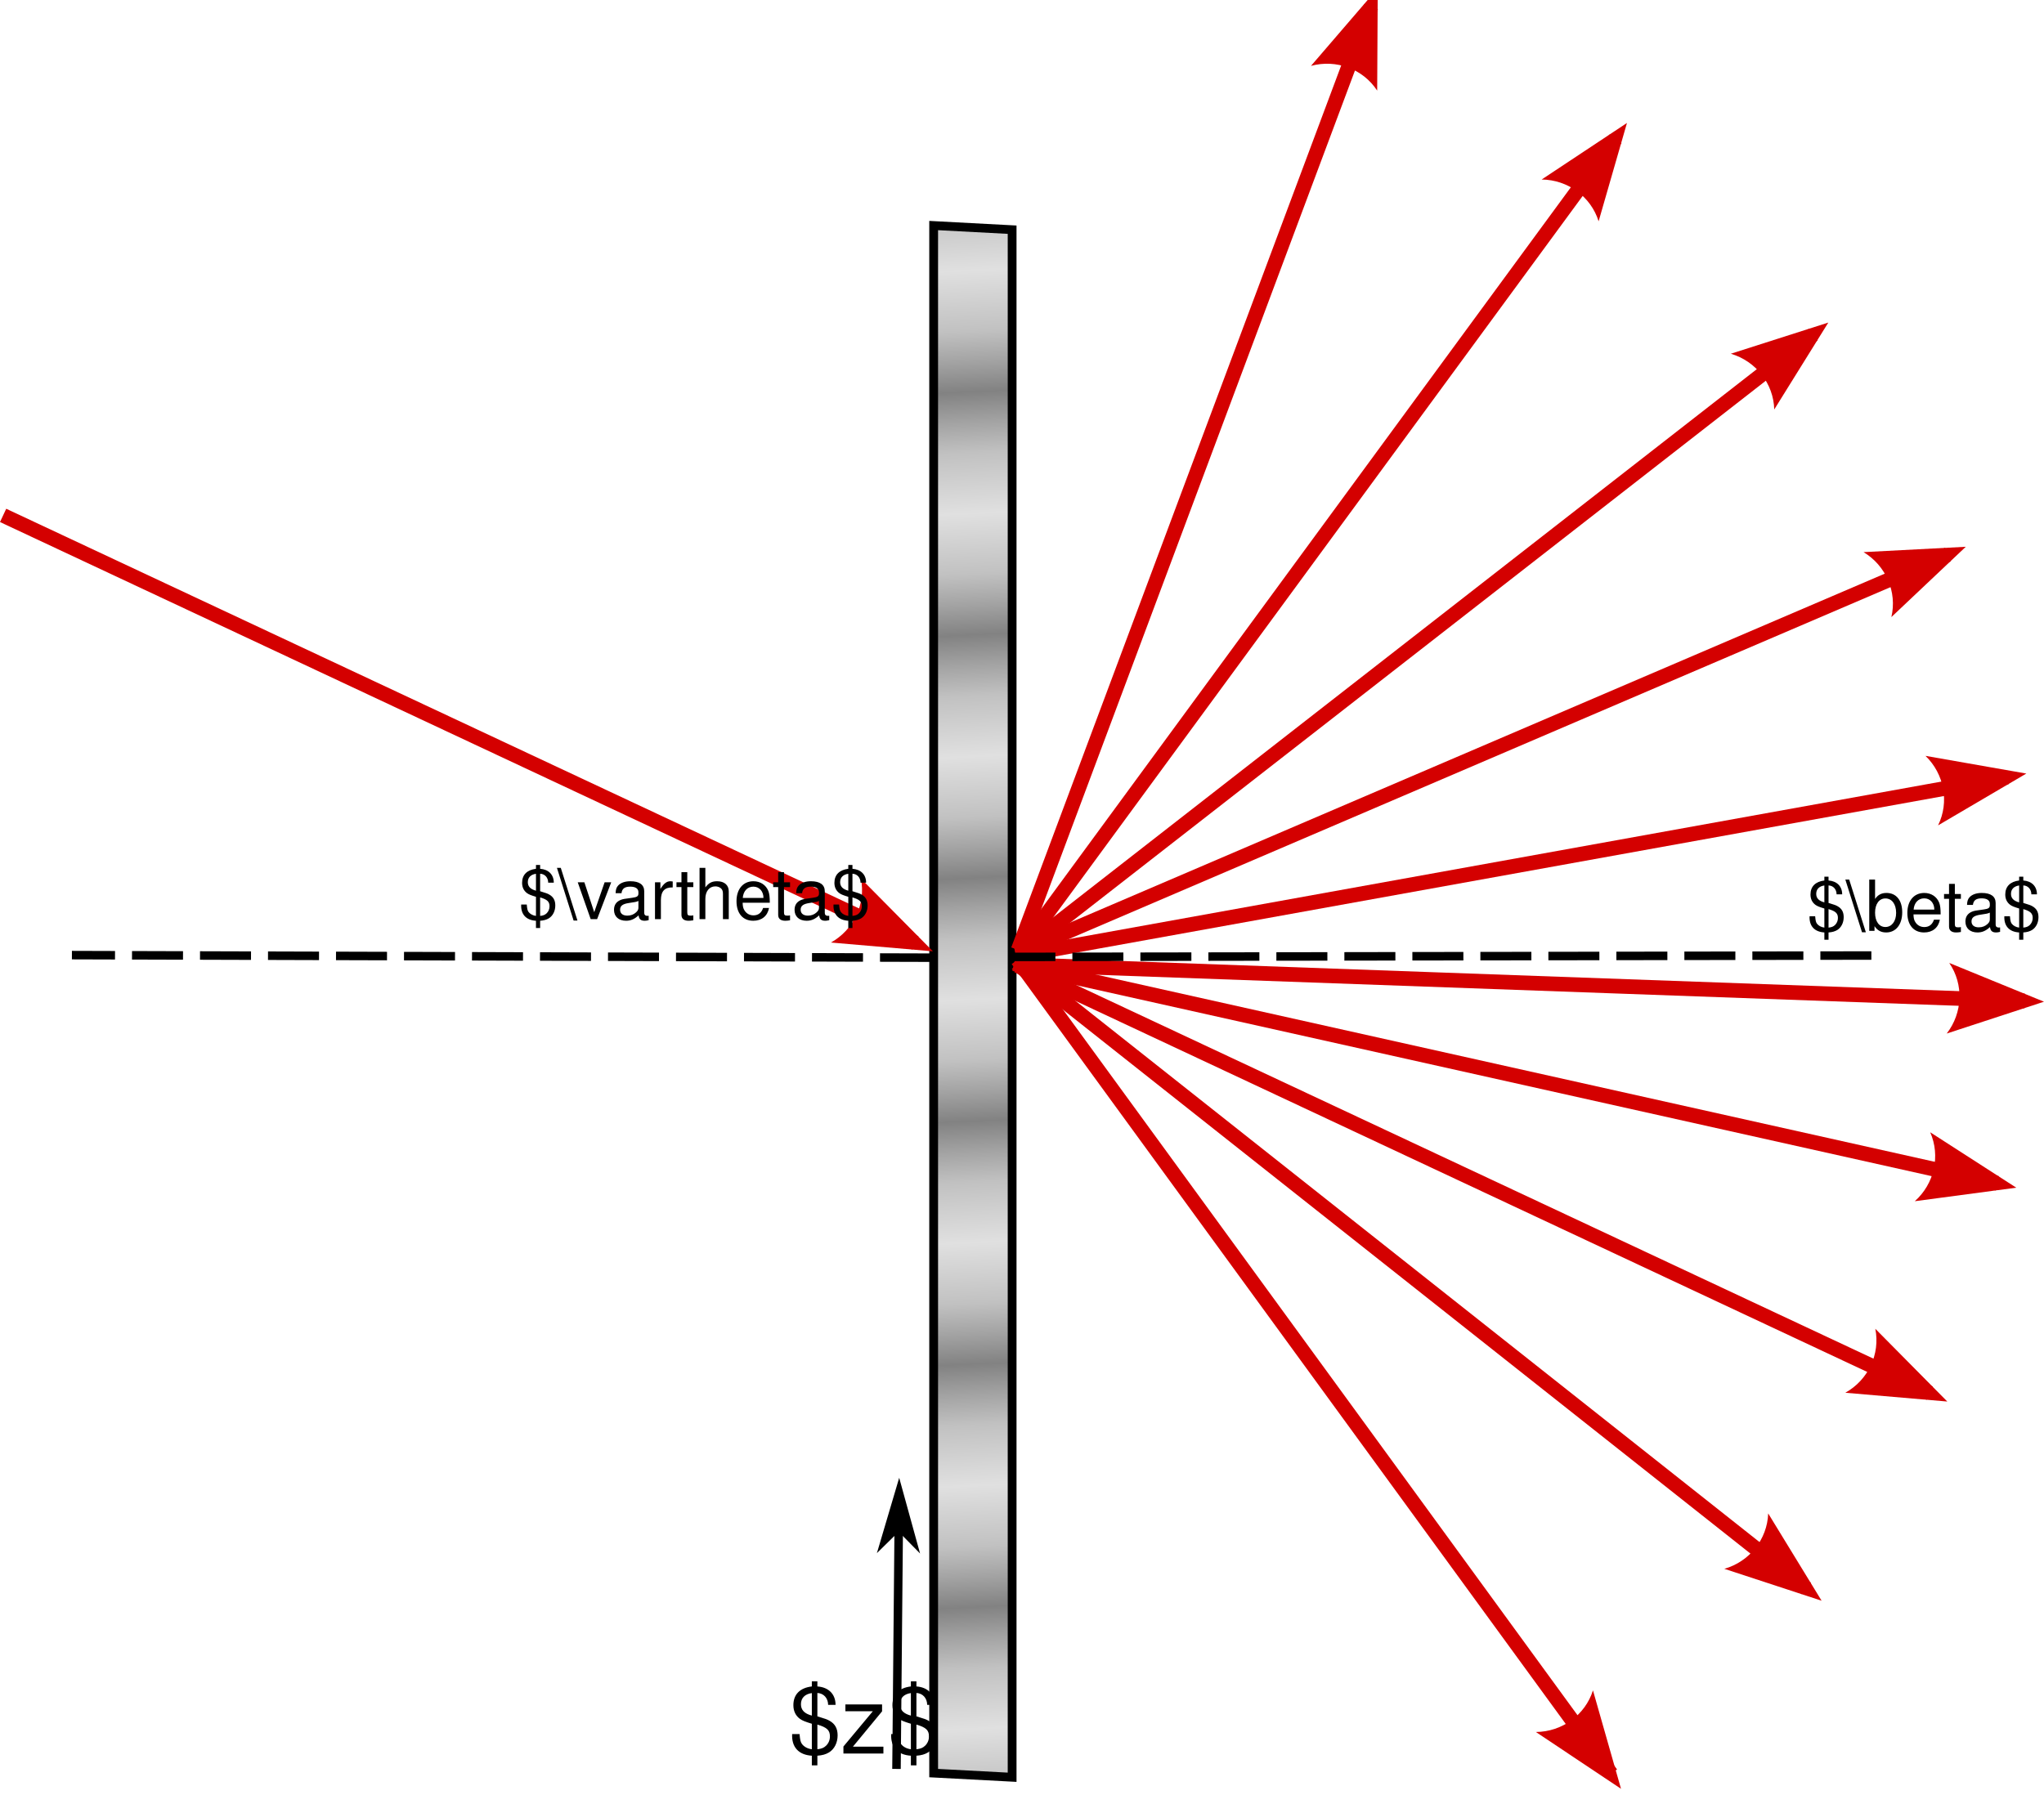
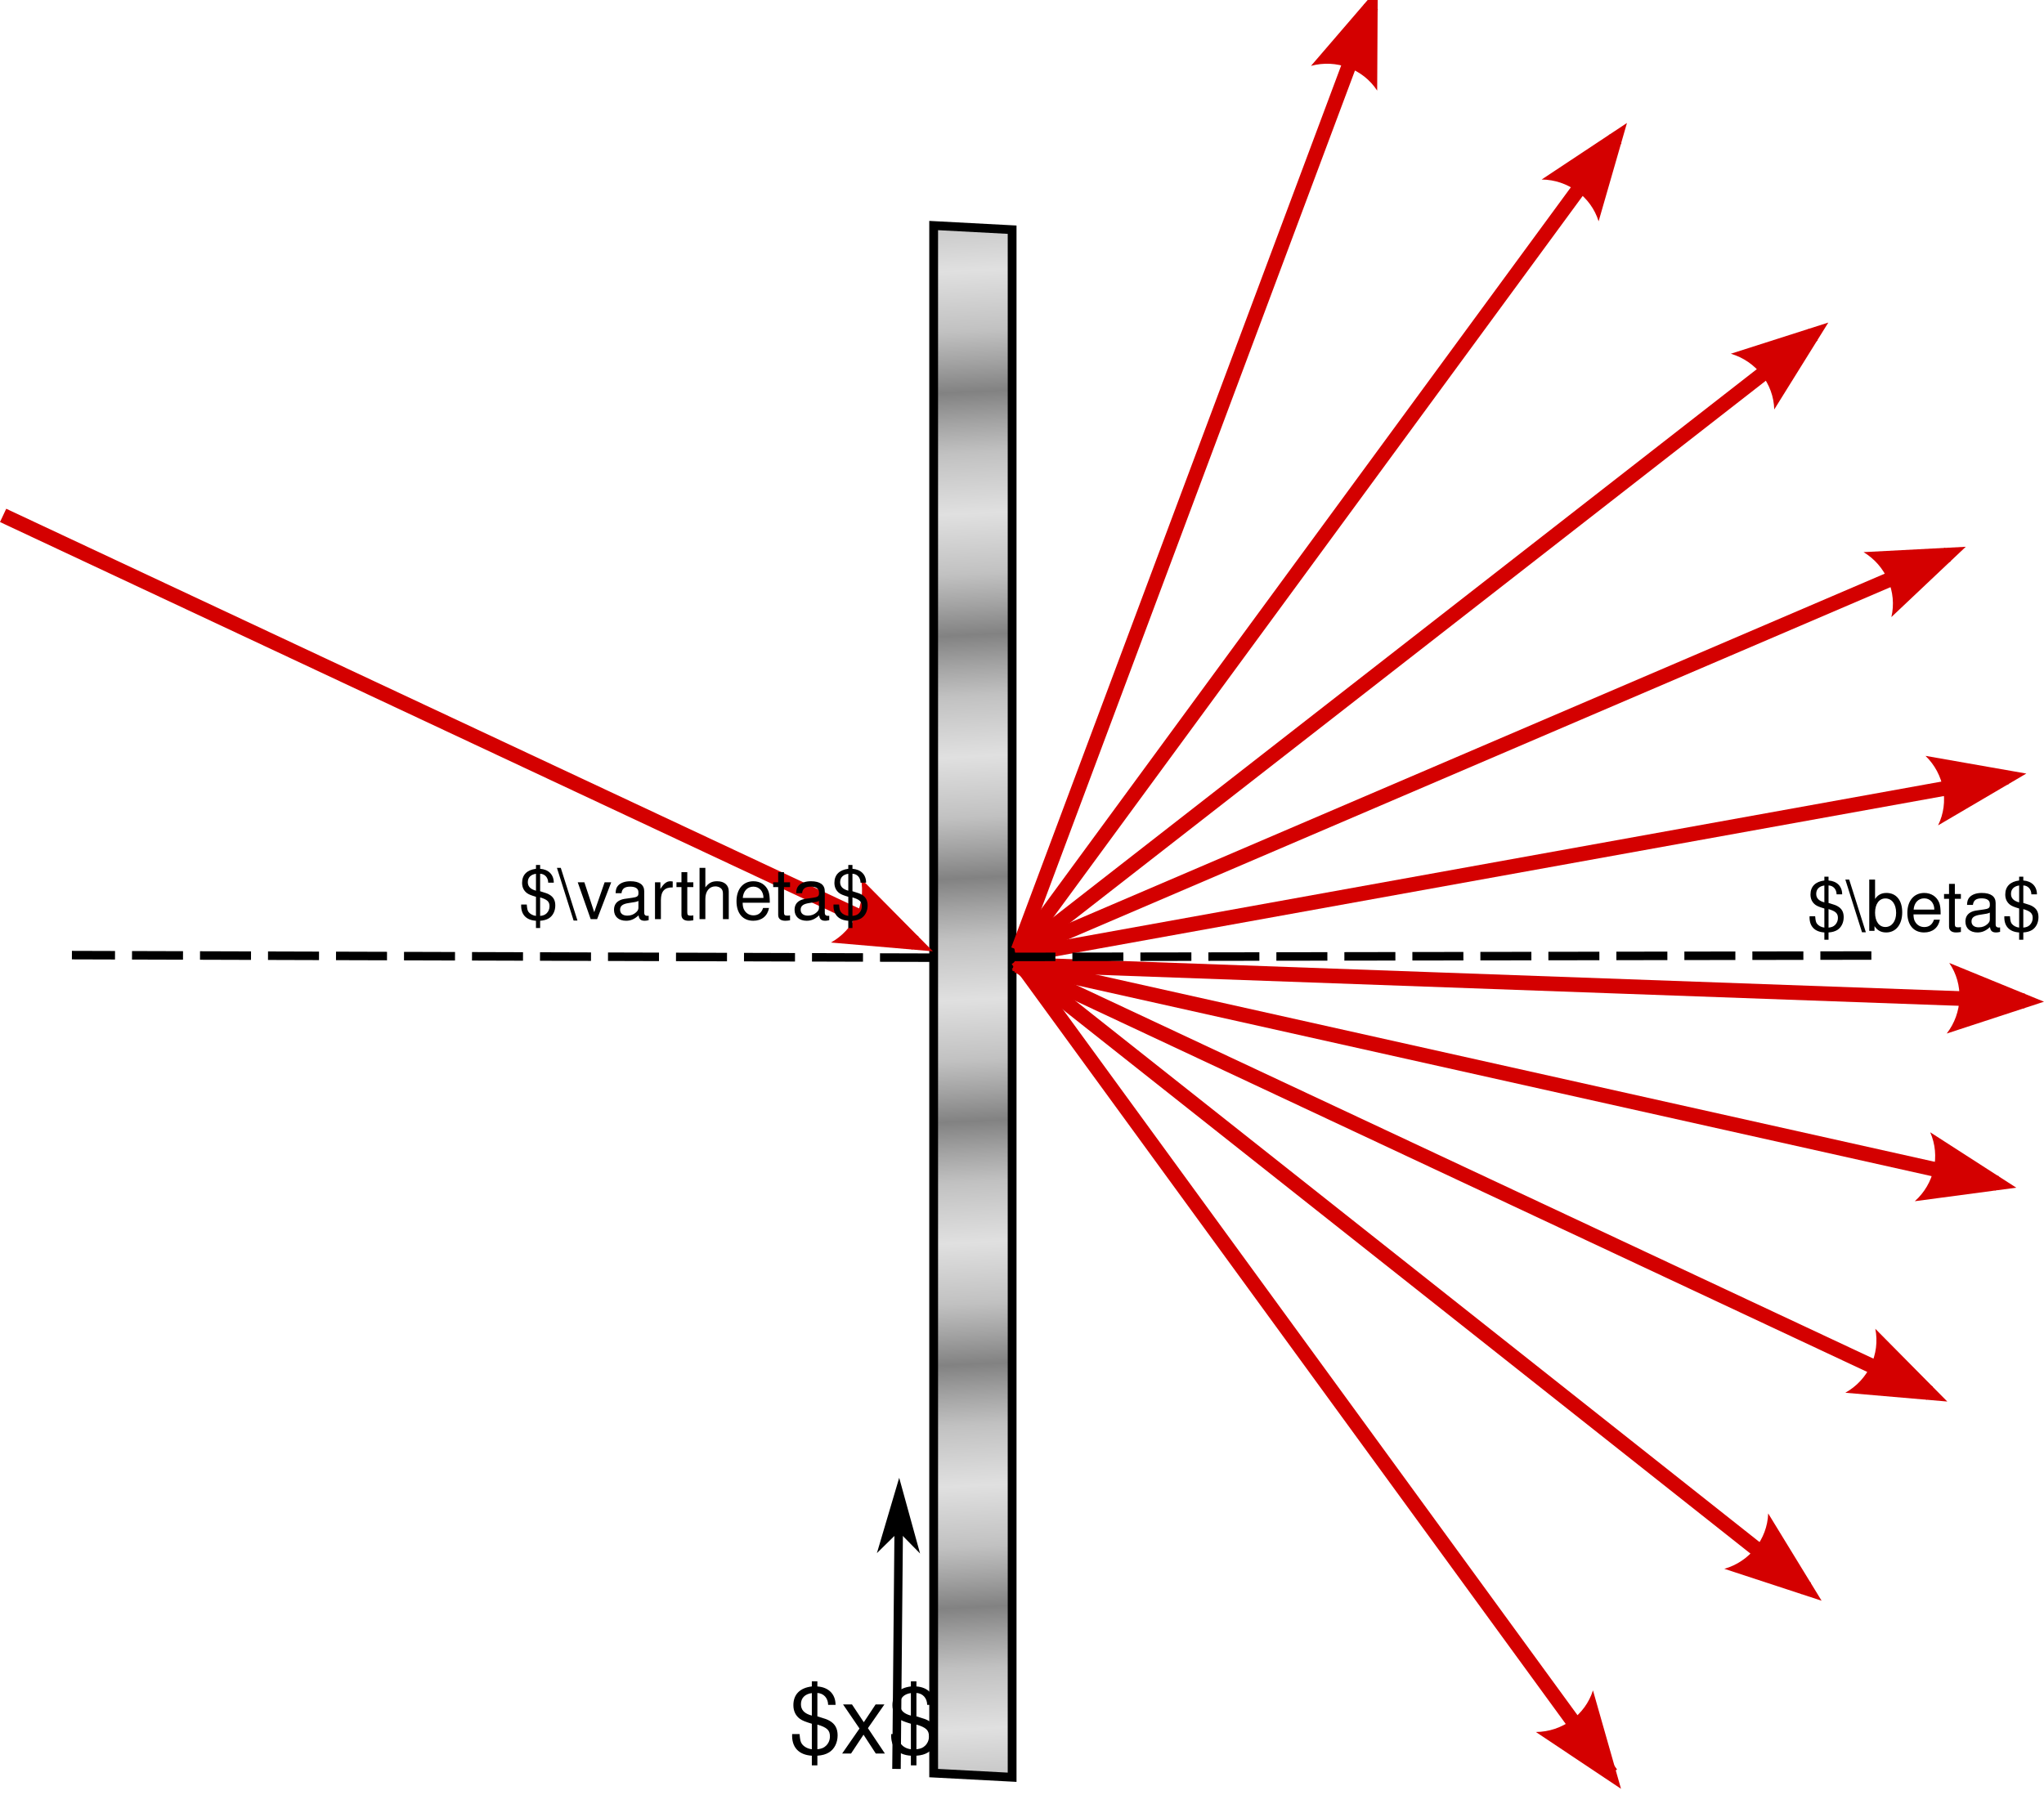
<svg xmlns="http://www.w3.org/2000/svg" xmlns:ns1="http://www.openswatchbook.org/uri/2009/osb" xmlns:xlink="http://www.w3.org/1999/xlink" width="697.376" height="612.459" id="svg2" version="1.1">
  <defs id="defs4">
    <linearGradient id="linearGradient3885">
      <stop id="stop3887" offset="0" style="stop-color:#828282;stop-opacity:1;" />
      <stop style="stop-color:#a3a3a3;stop-opacity:1;" offset="0.25" id="stop3893" />
      <stop style="stop-color:#c1c1c1;stop-opacity:1;" offset="0.5" id="stop3891" />
      <stop id="stop3889" offset="1" style="stop-color:#e0e0e0;stop-opacity:1;" />
    </linearGradient>
    <linearGradient id="linearGradient3875">
      <stop style="stop-color:#9c9c9c;stop-opacity:1;" offset="0" id="stop3877" />
      <stop style="stop-color:#e0e0e0;stop-opacity:1;" offset="1" id="stop3879" />
    </linearGradient>
    <linearGradient id="linearGradient7780" ns1:paint="solid">
      <stop style="stop-color:#afafaf;stop-opacity:1;" offset="0" id="stop7782" />
    </linearGradient>
    <marker orient="auto" refY="0" refX="0" id="Arrow1Mend" style="overflow:visible">
      <path id="path3883" d="M 0,0 5,-5 -12.5,0 5,5 0,0 z" style="fill-rule:evenodd;stroke:#000000;stroke-width:1pt" transform="matrix(-0.4,0,0,-0.4,-4,0)" />
    </marker>
    <marker orient="auto" refY="0" refX="0" id="Arrow1Mstart" style="overflow:visible">
      <path id="path3880" d="M 0,0 5,-5 -12.5,0 5,5 0,0 z" style="fill-rule:evenodd;stroke:#000000;stroke-width:1pt" transform="matrix(0.4,0,0,0.4,4,0)" />
    </marker>
    <marker orient="auto" refY="0" refX="0" id="Arrow1Sstart" style="overflow:visible">
      <path id="path3886" d="M 0,0 5,-5 -12.5,0 5,5 0,0 z" style="fill-rule:evenodd;stroke:#000000;stroke-width:1pt" transform="matrix(0.2,0,0,0.2,1.2,0)" />
    </marker>
    <marker orient="auto" refY="0" refX="0" id="Arrow2Mend" style="overflow:visible">
      <path id="path3999" style="fill-rule:evenodd;stroke-width:0.625;stroke-linejoin:round" d="M 8.719,4.034 -2.207,0.016 8.719,-4.002 c -1.745,2.372 -1.735,5.617 -6e-7,8.035 z" transform="scale(-0.6,-0.6)" />
    </marker>
    <marker orient="auto" refY="0" refX="0" id="Arrow1Mstart-3" style="overflow:visible">
      <path id="path3880-6" d="M 0,0 5,-5 -12.5,0 5,5 0,0 z" style="fill-rule:evenodd;stroke:#000000;stroke-width:1pt" transform="matrix(0.4,0,0,0.4,4,0)" />
    </marker>
    <marker orient="auto" refY="0" refX="0" id="Arrow1Mend-7" style="overflow:visible">
      <path id="path3883-5" d="M 0,0 5,-5 -12.5,0 5,5 0,0 z" style="fill-rule:evenodd;stroke:#000000;stroke-width:1pt" transform="matrix(-0.4,0,0,-0.4,-4,0)" />
    </marker>
    <marker orient="auto" refY="0" refX="0" id="Arrow2Mend-3" style="overflow:visible">
      <path id="path3999-6" style="fill-rule:evenodd;stroke-width:0.625;stroke-linejoin:round" d="M 8.719,4.034 -2.207,0.016 8.719,-4.002 c -1.745,2.372 -1.735,5.617 -6e-7,8.035 z" transform="scale(-0.6,-0.6)" />
    </marker>
    <marker orient="auto" refY="0" refX="0" id="Arrow2Mend-35" style="overflow:visible">
      <path id="path3999-62" style="fill-rule:evenodd;stroke-width:0.625;stroke-linejoin:round" d="M 8.719,4.034 -2.207,0.016 8.719,-4.002 c -1.745,2.372 -1.735,5.617 -6e-7,8.035 z" transform="scale(-0.6,-0.6)" />
    </marker>
    <linearGradient xlink:href="#linearGradient3885" id="linearGradient3883" x1="102.98" y1="497.772" x2="103.556" y2="539.09" gradientUnits="userSpaceOnUse" spreadMethod="reflect" gradientTransform="matrix(0.1410266,0,0,1.00371,4.228701,-2.228998)" />
    <marker orient="auto" refY="0" refX="0" id="Arrow2Mend-2" style="overflow:visible">
      <path id="path3999-7" style="fill-rule:evenodd;stroke-width:0.625;stroke-linejoin:round" d="M 8.719,4.034 -2.207,0.016 8.719,-4.002 c -1.745,2.372 -1.735,5.617 -6e-7,8.035 z" transform="scale(-0.6,-0.6)" />
    </marker>
  </defs>
  <g id="layer1" transform="translate(313.4722,-198.7754)">
    <rect style="fill:url(#linearGradient3883);fill-opacity:1;stroke:#000000;stroke-width:3.002;stroke-miterlimit:4;stroke-opacity:1;stroke-dasharray:none" id="rect3099-2" width="26.807" height="528.132" x="5.083" y="275.474" transform="matrix(0.9986019,0.05286114,0,1,0,0)" />
    <g id="g3897" transform="matrix(1,0,0,-1,-99.04585,1154.446)" style="fill:#d40000">
      <g transform="translate(-491.3014,20.92314)" style="fill:#d40000" id="g4412-7">
        <g id="g7794" style="fill:#d40000">
          <path d="m 560.377,613.092 34.795,-2.998 -24.563,24.826 c 1.721,-8.666 -2.439,-17.469 -10.232,-21.827 z" style="fill:#d40000;fill-rule:evenodd;stroke-width:0.625;stroke-linejoin:round" id="path4418-8" />
          <path style="font-size:medium;font-style:normal;font-variant:normal;font-weight:normal;font-stretch:normal;text-indent:0;text-align:start;text-decoration:none;line-height:normal;letter-spacing:normal;word-spacing:normal;text-transform:none;direction:ltr;block-progression:tb;writing-mode:lr-tb;text-anchor:start;baseline-shift:baseline;color:#000000;fill:#d40000;fill-opacity:1;fill-rule:nonzero;stroke:none;stroke-width:5;marker:none;visibility:visible;display:inline;overflow:visible;enable-background:accumulate;font-family:Sans;-inkscape-font-specification:Sans" d="M 588.125,610.688 276.875,756.594 279,761.125 590.25,615.219 588.125,610.688 z" id="path3964-8" />
        </g>
      </g>
    </g>
    <path style="fill:none;stroke:#000000;stroke-width:2.9;stroke-linecap:butt;stroke-linejoin:miter;stroke-miterlimit:4;stroke-opacity:1;stroke-dasharray:none;marker-end:url(#Arrow1Mend-7)" d="m -7.607,802.452 0.87,-93.638" id="path3019-5" />
    <text xml:space="preserve" style="font-size:56px;font-style:normal;font-variant:normal;font-weight:normal;font-stretch:normal;line-height:125%;letter-spacing:0px;word-spacing:0px;fill:#000000;fill-opacity:1;stroke:none;font-family:Nimbus Sans L;-inkscape-font-specification:Sans" x="-44.49" y="797.208" id="text3015">
-       <tspan id="tspan3017" x="-44.49" y="797.208" style="font-size:32px">$z$</tspan>
+       <tspan id="tspan3017" x="-44.49" y="797.208" style="font-size:32px">$x$</tspan>
    </text>
    <text xml:space="preserve" style="font-size:56px;font-style:normal;font-variant:normal;font-weight:normal;font-stretch:normal;line-height:125%;letter-spacing:0px;word-spacing:0px;fill:#000000;fill-opacity:1;stroke:none;font-family:Nimbus Sans L;-inkscape-font-specification:Sans" x="-136.61" y="512.453" id="text4073-2">
      <tspan id="tspan4075-7" x="-136.61" y="512.453" style="font-size:24px">$\vartheta$</tspan>
    </text>
    <g id="g3897-3" transform="matrix(1,0,0,-1,247.0456,1308.091)" style="fill:#d40000">
      <g transform="translate(-491.3014,20.92314)" style="fill:#d40000" id="g4412-7-6">
        <g id="g7794-7" style="fill:#d40000">
          <path d="m 560.377,613.092 34.795,-2.998 -24.563,24.826 c 1.721,-8.666 -2.439,-17.469 -10.232,-21.827 z" style="fill:#d40000;fill-rule:evenodd;stroke-width:0.625;stroke-linejoin:round" id="path4418-8-5" />
          <path style="font-size:medium;font-style:normal;font-variant:normal;font-weight:normal;font-stretch:normal;text-indent:0;text-align:start;text-decoration:none;line-height:normal;letter-spacing:normal;word-spacing:normal;text-transform:none;direction:ltr;block-progression:tb;writing-mode:lr-tb;text-anchor:start;baseline-shift:baseline;color:#000000;fill:#d40000;fill-opacity:1;fill-rule:nonzero;stroke:none;stroke-width:5;marker:none;visibility:visible;display:inline;overflow:visible;enable-background:accumulate;font-family:Sans;-inkscape-font-specification:Sans" d="M 588.125,610.688 276.875,756.594 279,761.125 590.25,615.219 588.125,610.688 z" id="path3964-8-3" />
        </g>
      </g>
    </g>
    <g id="g3897-3-5" transform="matrix(0.9750998,-0.2217664,0.2217664,0.9750998,69.09323,-283.4138)" style="fill:#d40000">
      <g transform="translate(-491.3014,20.92314)" style="fill:#d40000" id="g4412-7-6-6">
        <g id="g7794-7-2" style="fill:#d40000">
          <path d="m 560.377,613.092 34.795,-2.998 -24.563,24.826 c 1.721,-8.666 -2.439,-17.469 -10.232,-21.827 z" style="fill:#d40000;fill-rule:evenodd;stroke-width:0.625;stroke-linejoin:round" id="path4418-8-5-9" />
          <path style="font-size:medium;font-style:normal;font-variant:normal;font-weight:normal;font-stretch:normal;text-indent:0;text-align:start;text-decoration:none;line-height:normal;letter-spacing:normal;word-spacing:normal;text-transform:none;direction:ltr;block-progression:tb;writing-mode:lr-tb;text-anchor:start;baseline-shift:baseline;color:#000000;fill:#d40000;fill-opacity:1;fill-rule:nonzero;stroke:none;stroke-width:5;marker:none;visibility:visible;display:inline;overflow:visible;enable-background:accumulate;font-family:Sans;-inkscape-font-specification:Sans" d="M 588.125,610.688 276.875,756.594 279,761.125 590.25,615.219 588.125,610.688 z" id="path3964-8-3-1" />
        </g>
      </g>
    </g>
    <path style="fill:none;stroke:#000000;stroke-width:2.9;stroke-linecap:butt;stroke-linejoin:miter;stroke-miterlimit:4;stroke-opacity:1;stroke-dasharray:17.4, 5.8;stroke-dashoffset:0;marker-end:none" d="M 4.167,525.597 -288.938,524.727" id="path3019-5-9" />
    <g id="g3897-3-5-6" transform="matrix(0.9664599,0.2568175,-0.2568175,0.9664599,439.5458,-173.7638)" style="fill:#d40000">
      <g transform="translate(-491.3014,20.92314)" style="fill:#d40000" id="g4412-7-6-6-2">
        <g id="g7794-7-2-9" style="fill:#d40000">
          <path d="m 560.377,613.092 34.795,-2.998 -24.563,24.826 c 1.721,-8.666 -2.439,-17.469 -10.232,-21.827 z" style="fill:#d40000;fill-rule:evenodd;stroke-width:0.625;stroke-linejoin:round" id="path4418-8-5-9-1" />
          <path style="font-size:medium;font-style:normal;font-variant:normal;font-weight:normal;font-stretch:normal;text-indent:0;text-align:start;text-decoration:none;line-height:normal;letter-spacing:normal;word-spacing:normal;text-transform:none;direction:ltr;block-progression:tb;writing-mode:lr-tb;text-anchor:start;baseline-shift:baseline;color:#000000;fill:#d40000;fill-opacity:1;fill-rule:nonzero;stroke:none;stroke-width:5;marker:none;visibility:visible;display:inline;overflow:visible;enable-background:accumulate;font-family:Sans;-inkscape-font-specification:Sans" d="M 588.125,610.688 276.875,756.594 279,761.125 590.25,615.219 588.125,610.688 z" id="path3964-8-3-1-2" />
        </g>
      </g>
    </g>
    <g id="g3897-3-7" transform="matrix(0.9734131,0.2290564,0.2290564,-0.9734131,62.37904,1335.498)" style="fill:#d40000">
      <g transform="translate(-491.3014,20.92314)" style="fill:#d40000" id="g4412-7-6-0">
        <g id="g7794-7-9" style="fill:#d40000">
          <path d="m 560.377,613.092 34.795,-2.998 -24.563,24.826 c 1.721,-8.666 -2.439,-17.469 -10.232,-21.827 z" style="fill:#d40000;fill-rule:evenodd;stroke-width:0.625;stroke-linejoin:round" id="path4418-8-5-3" />
          <path style="font-size:medium;font-style:normal;font-variant:normal;font-weight:normal;font-stretch:normal;text-indent:0;text-align:start;text-decoration:none;line-height:normal;letter-spacing:normal;word-spacing:normal;text-transform:none;direction:ltr;block-progression:tb;writing-mode:lr-tb;text-anchor:start;baseline-shift:baseline;color:#000000;fill:#d40000;fill-opacity:1;fill-rule:nonzero;stroke:none;stroke-width:5;marker:none;visibility:visible;display:inline;overflow:visible;enable-background:accumulate;font-family:Sans;-inkscape-font-specification:Sans" d="M 588.125,610.688 276.875,756.594 279,761.125 590.25,615.219 588.125,610.688 z" id="path3964-8-3-6" />
        </g>
      </g>
    </g>
    <g id="g3897-3-7-0" transform="matrix(0.876357,0.481662,0.481662,-0.876357,-155.3762,1312.2)" style="fill:#d40000">
      <g transform="translate(-491.3014,20.92314)" style="fill:#d40000" id="g4412-7-6-0-6">
        <g id="g7794-7-9-2" style="fill:#d40000">
          <path d="m 560.377,613.092 34.795,-2.998 -24.563,24.826 c 1.721,-8.666 -2.439,-17.469 -10.232,-21.827 z" style="fill:#d40000;fill-rule:evenodd;stroke-width:0.625;stroke-linejoin:round" id="path4418-8-5-3-6" />
          <path style="font-size:medium;font-style:normal;font-variant:normal;font-weight:normal;font-stretch:normal;text-indent:0;text-align:start;text-decoration:none;line-height:normal;letter-spacing:normal;word-spacing:normal;text-transform:none;direction:ltr;block-progression:tb;writing-mode:lr-tb;text-anchor:start;baseline-shift:baseline;color:#000000;fill:#d40000;fill-opacity:1;fill-rule:nonzero;stroke:none;stroke-width:5;marker:none;visibility:visible;display:inline;overflow:visible;enable-background:accumulate;font-family:Sans;-inkscape-font-specification:Sans" d="m 588.668,610.709 -311.25,145.906 2.125,4.531 311.25,-145.906 -2.125,-4.531 z" id="path3964-8-3-6-1" />
        </g>
      </g>
    </g>
    <g id="g3897-3-8" transform="matrix(0.9201486,-0.3915693,-0.3915693,-0.9201486,535.4145,1161.927)" style="fill:#d40000">
      <g transform="translate(-491.3014,20.92314)" style="fill:#d40000" id="g4412-7-6-7">
        <g id="g7794-7-92" style="fill:#d40000">
          <path d="m 560.377,613.092 34.795,-2.998 -24.563,24.826 c 1.721,-8.666 -2.439,-17.469 -10.232,-21.827 z" style="fill:#d40000;fill-rule:evenodd;stroke-width:0.625;stroke-linejoin:round" id="path4418-8-5-0" />
          <path style="font-size:medium;font-style:normal;font-variant:normal;font-weight:normal;font-stretch:normal;text-indent:0;text-align:start;text-decoration:none;line-height:normal;letter-spacing:normal;word-spacing:normal;text-transform:none;direction:ltr;block-progression:tb;writing-mode:lr-tb;text-anchor:start;baseline-shift:baseline;color:#000000;fill:#d40000;fill-opacity:1;fill-rule:nonzero;stroke:none;stroke-width:5;marker:none;visibility:visible;display:inline;overflow:visible;enable-background:accumulate;font-family:Sans;-inkscape-font-specification:Sans" d="M 588.125,610.688 276.875,756.594 279,761.125 590.25,615.219 588.125,610.688 z" id="path3964-8-3-2" />
        </g>
      </g>
    </g>
    <g id="g3897-3-8-3" transform="matrix(0.9761907,-0.2169143,-0.2169143,-0.9761907,409.9196,1242.613)" style="fill:#d40000">
      <g transform="translate(-491.3014,20.92314)" style="fill:#d40000" id="g4412-7-6-7-7">
        <g id="g7794-7-92-5" style="fill:#d40000">
          <path d="m 560.377,613.092 34.795,-2.998 -24.563,24.826 c 1.721,-8.666 -2.439,-17.469 -10.232,-21.827 z" style="fill:#d40000;fill-rule:evenodd;stroke-width:0.625;stroke-linejoin:round" id="path4418-8-5-0-9" />
          <path style="font-size:medium;font-style:normal;font-variant:normal;font-weight:normal;font-stretch:normal;text-indent:0;text-align:start;text-decoration:none;line-height:normal;letter-spacing:normal;word-spacing:normal;text-transform:none;direction:ltr;block-progression:tb;writing-mode:lr-tb;text-anchor:start;baseline-shift:baseline;color:#000000;fill:#d40000;fill-opacity:1;fill-rule:nonzero;stroke:none;stroke-width:5;marker:none;visibility:visible;display:inline;overflow:visible;enable-background:accumulate;font-family:Sans;-inkscape-font-specification:Sans" d="M 588.125,610.688 276.875,756.594 279,761.125 590.25,615.219 588.125,610.688 z" id="path3964-8-3-2-2" />
        </g>
      </g>
    </g>
    <g id="g3897-3-5-6-2" transform="matrix(0.9994355,0.03359551,-0.03359551,0.9994355,274.6033,-248.7776)" style="fill:#d40000">
      <g transform="translate(-491.3014,20.92314)" style="fill:#d40000" id="g4412-7-6-6-2-8">
        <g id="g7794-7-2-9-9" style="fill:#d40000">
          <path d="m 560.377,613.092 34.795,-2.998 -24.563,24.826 c 1.721,-8.666 -2.439,-17.469 -10.232,-21.827 z" style="fill:#d40000;fill-rule:evenodd;stroke-width:0.625;stroke-linejoin:round" id="path4418-8-5-9-1-7" />
          <path style="font-size:medium;font-style:normal;font-variant:normal;font-weight:normal;font-stretch:normal;text-indent:0;text-align:start;text-decoration:none;line-height:normal;letter-spacing:normal;word-spacing:normal;text-transform:none;direction:ltr;block-progression:tb;writing-mode:lr-tb;text-anchor:start;baseline-shift:baseline;color:#000000;fill:#d40000;fill-opacity:1;fill-rule:nonzero;stroke:none;stroke-width:5;marker:none;visibility:visible;display:inline;overflow:visible;enable-background:accumulate;font-family:Sans;-inkscape-font-specification:Sans" d="M 588.125,610.688 276.875,756.594 279,761.125 590.25,615.219 588.125,610.688 z" id="path3964-8-3-1-2-3" />
        </g>
      </g>
    </g>
    <g id="g3897-3-5-61" transform="matrix(0.8778346,-0.4789639,0.4789639,0.8778346,-151.7959,-263.439)" style="fill:#d40000">
      <g transform="translate(-491.3014,20.92314)" style="fill:#d40000" id="g4412-7-6-6-29">
        <g id="g7794-7-2-3" style="fill:#d40000">
          <path d="m 560.377,613.092 34.795,-2.998 -24.563,24.826 c 1.721,-8.666 -2.439,-17.469 -10.232,-21.827 z" style="fill:#d40000;fill-rule:evenodd;stroke-width:0.625;stroke-linejoin:round" id="path4418-8-5-9-19" />
          <path style="font-size:medium;font-style:normal;font-variant:normal;font-weight:normal;font-stretch:normal;text-indent:0;text-align:start;text-decoration:none;line-height:normal;letter-spacing:normal;word-spacing:normal;text-transform:none;direction:ltr;block-progression:tb;writing-mode:lr-tb;text-anchor:start;baseline-shift:baseline;color:#000000;fill:#d40000;fill-opacity:1;fill-rule:nonzero;stroke:none;stroke-width:5;marker:none;visibility:visible;display:inline;overflow:visible;enable-background:accumulate;font-family:Sans;-inkscape-font-specification:Sans" d="M 588.125,610.688 276.875,756.594 279,761.125 590.25,615.219 588.125,610.688 z" id="path3964-8-3-1-4" />
        </g>
      </g>
    </g>
    <g id="g3897-3-5-7" transform="matrix(0.7147381,-0.6993922,0.6993922,0.7147381,-358.9795,-183.5903)" style="fill:#d40000">
      <g transform="translate(-491.3014,20.92314)" style="fill:#d40000" id="g4412-7-6-6-8">
        <g id="g7794-7-2-4" style="fill:#d40000">
          <path d="m 560.377,613.092 34.795,-2.998 -24.563,24.826 c 1.721,-8.666 -2.439,-17.469 -10.232,-21.827 z" style="fill:#d40000;fill-rule:evenodd;stroke-width:0.625;stroke-linejoin:round" id="path4418-8-5-9-5" />
          <path style="font-size:medium;font-style:normal;font-variant:normal;font-weight:normal;font-stretch:normal;text-indent:0;text-align:start;text-decoration:none;line-height:normal;letter-spacing:normal;word-spacing:normal;text-transform:none;direction:ltr;block-progression:tb;writing-mode:lr-tb;text-anchor:start;baseline-shift:baseline;color:#000000;fill:#d40000;fill-opacity:1;fill-rule:nonzero;stroke:none;stroke-width:5;marker:none;visibility:visible;display:inline;overflow:visible;enable-background:accumulate;font-family:Sans;-inkscape-font-specification:Sans" d="M 588.125,610.688 276.875,756.594 279,761.125 590.25,615.219 588.125,610.688 z" id="path3964-8-3-1-0" />
        </g>
      </g>
    </g>
    <path style="fill:none;stroke:#000000;stroke-width:2.9;stroke-linecap:butt;stroke-linejoin:miter;stroke-miterlimit:4;stroke-opacity:1;stroke-dasharray:17.4, 5.8;stroke-dashoffset:0;marker-end:none" d="M 325.005,524.862 31.899,525.342" id="path3019-5-9-6" />
    <text xml:space="preserve" style="font-size:56px;font-style:normal;font-variant:normal;font-weight:normal;font-stretch:normal;line-height:125%;letter-spacing:0px;word-spacing:0px;fill:#000000;fill-opacity:1;stroke:none;font-family:Nimbus Sans L;-inkscape-font-specification:Sans" x="302.967" y="516.446" id="text4073-2-1">
      <tspan id="tspan4075-7-0" x="302.967" y="516.446" style="font-size:24px">$\beta$</tspan>
    </text>
  </g>
</svg>
